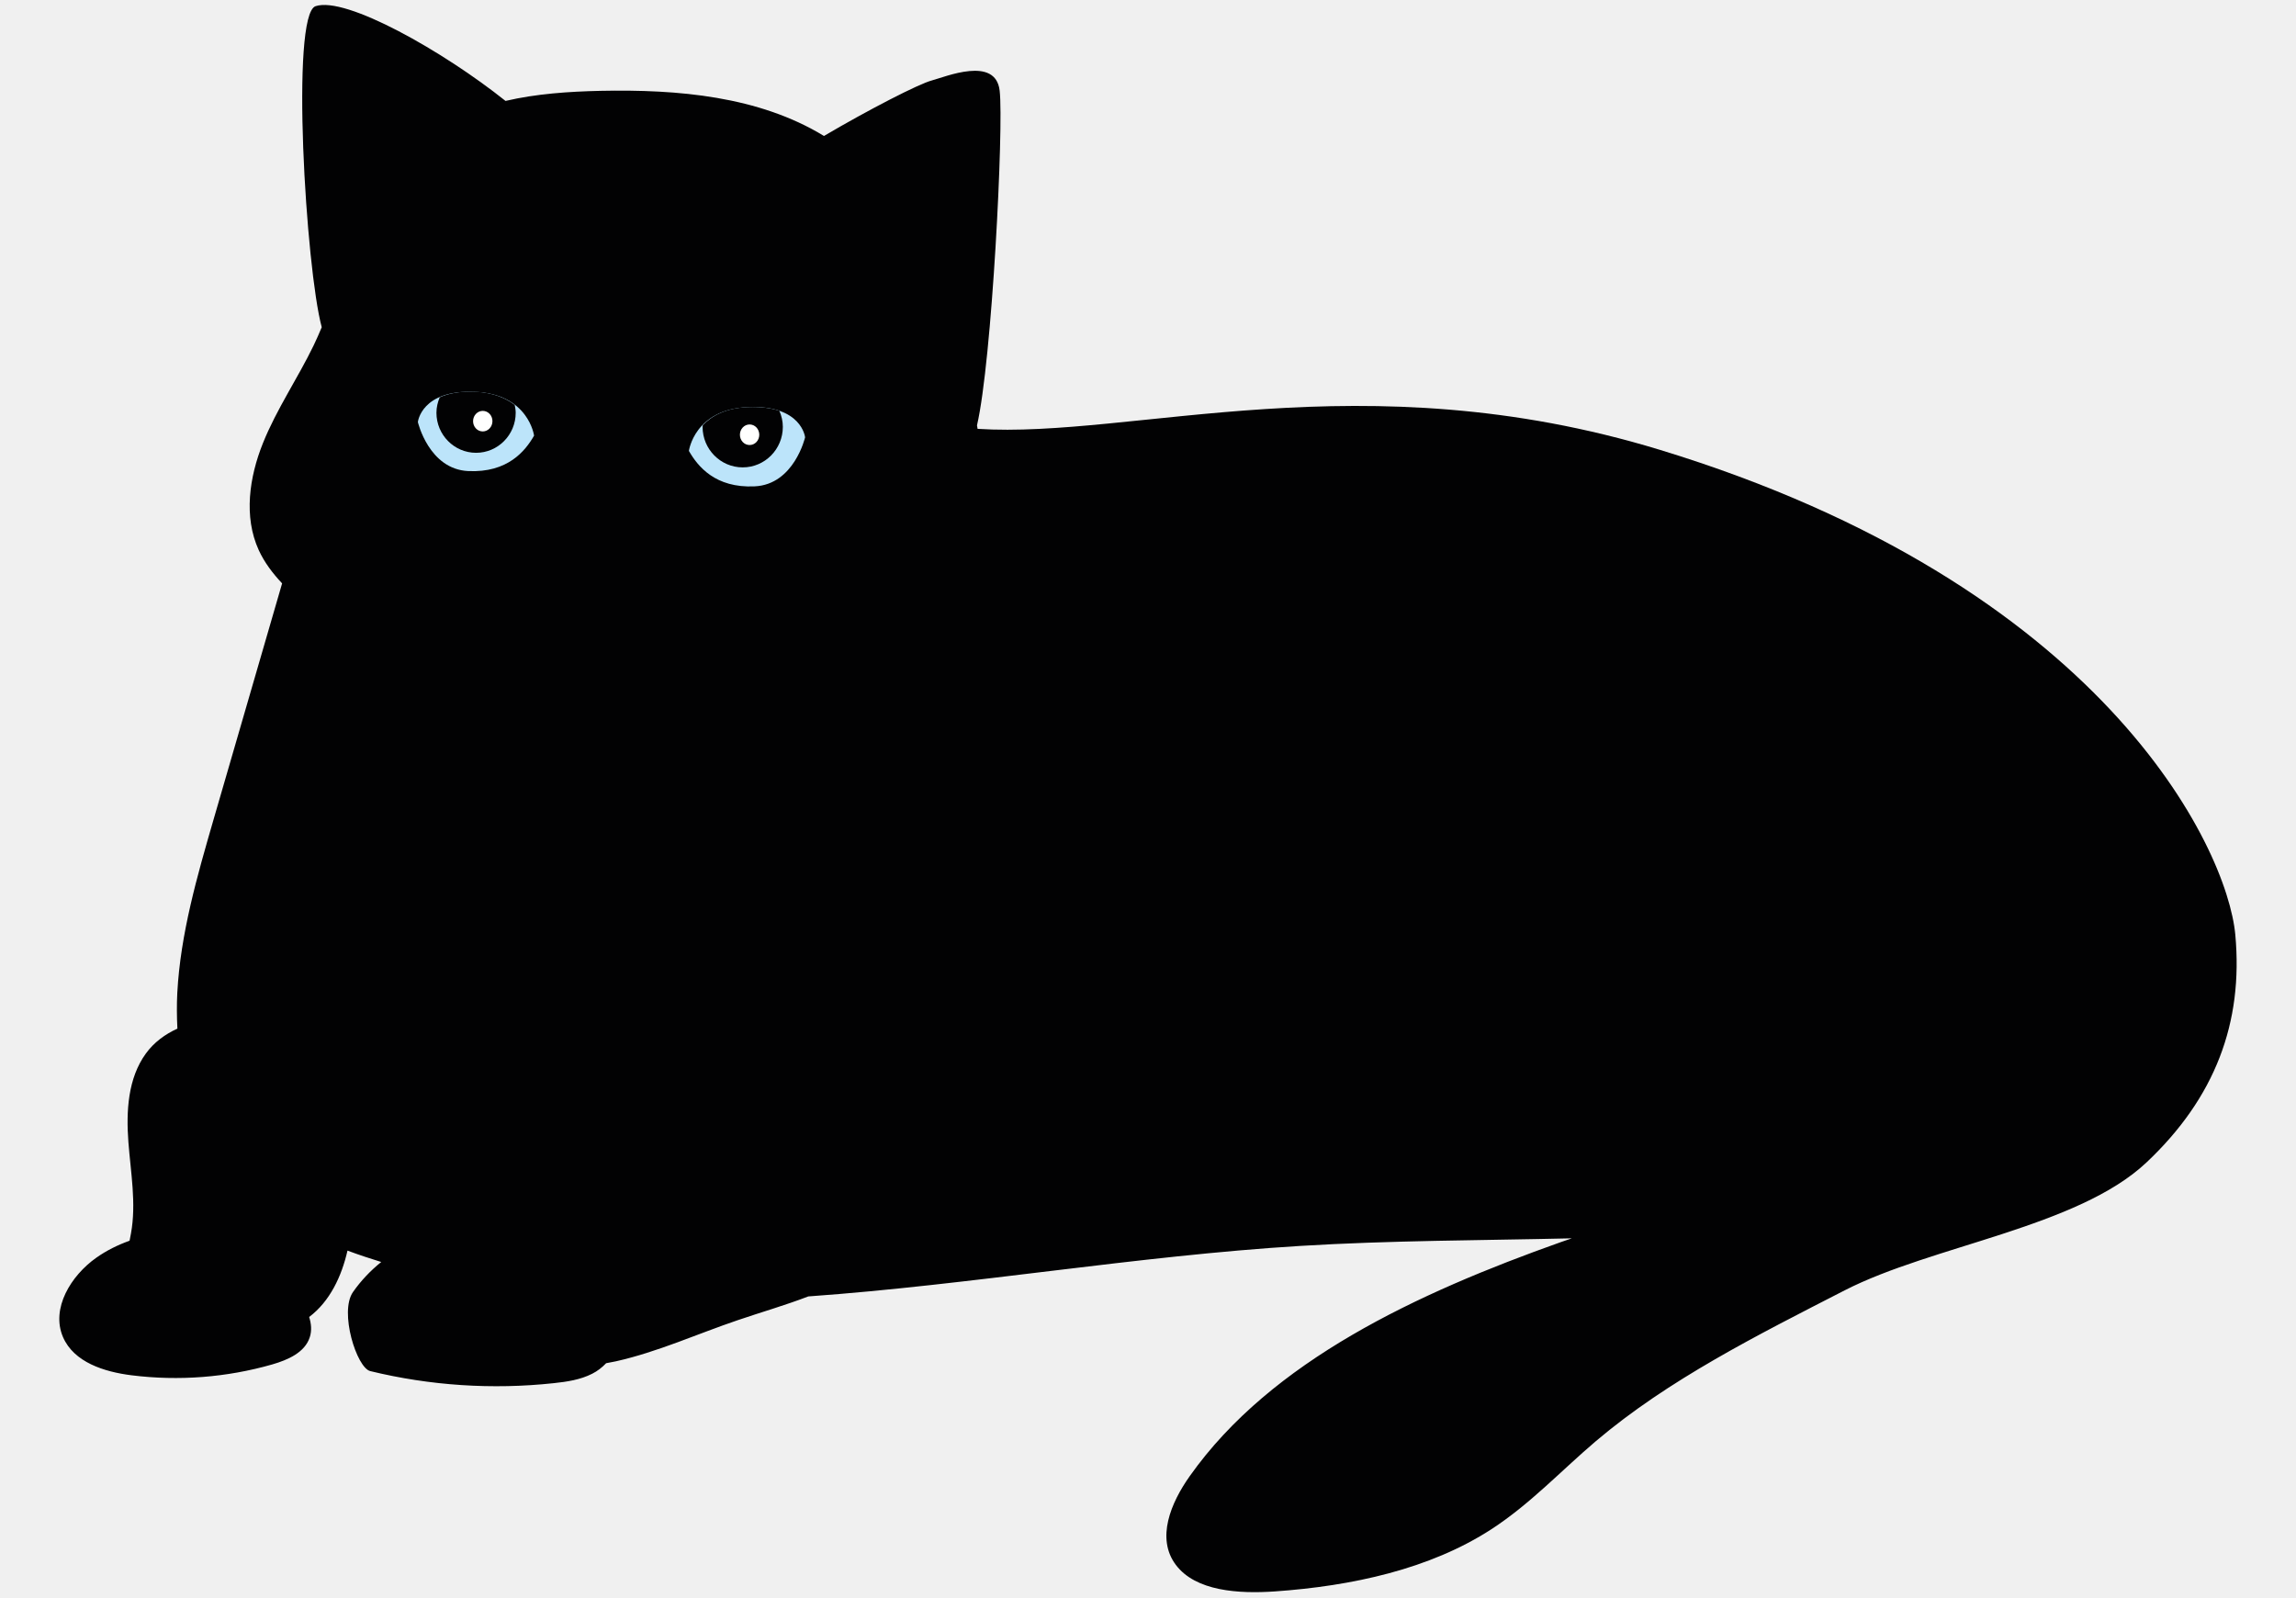
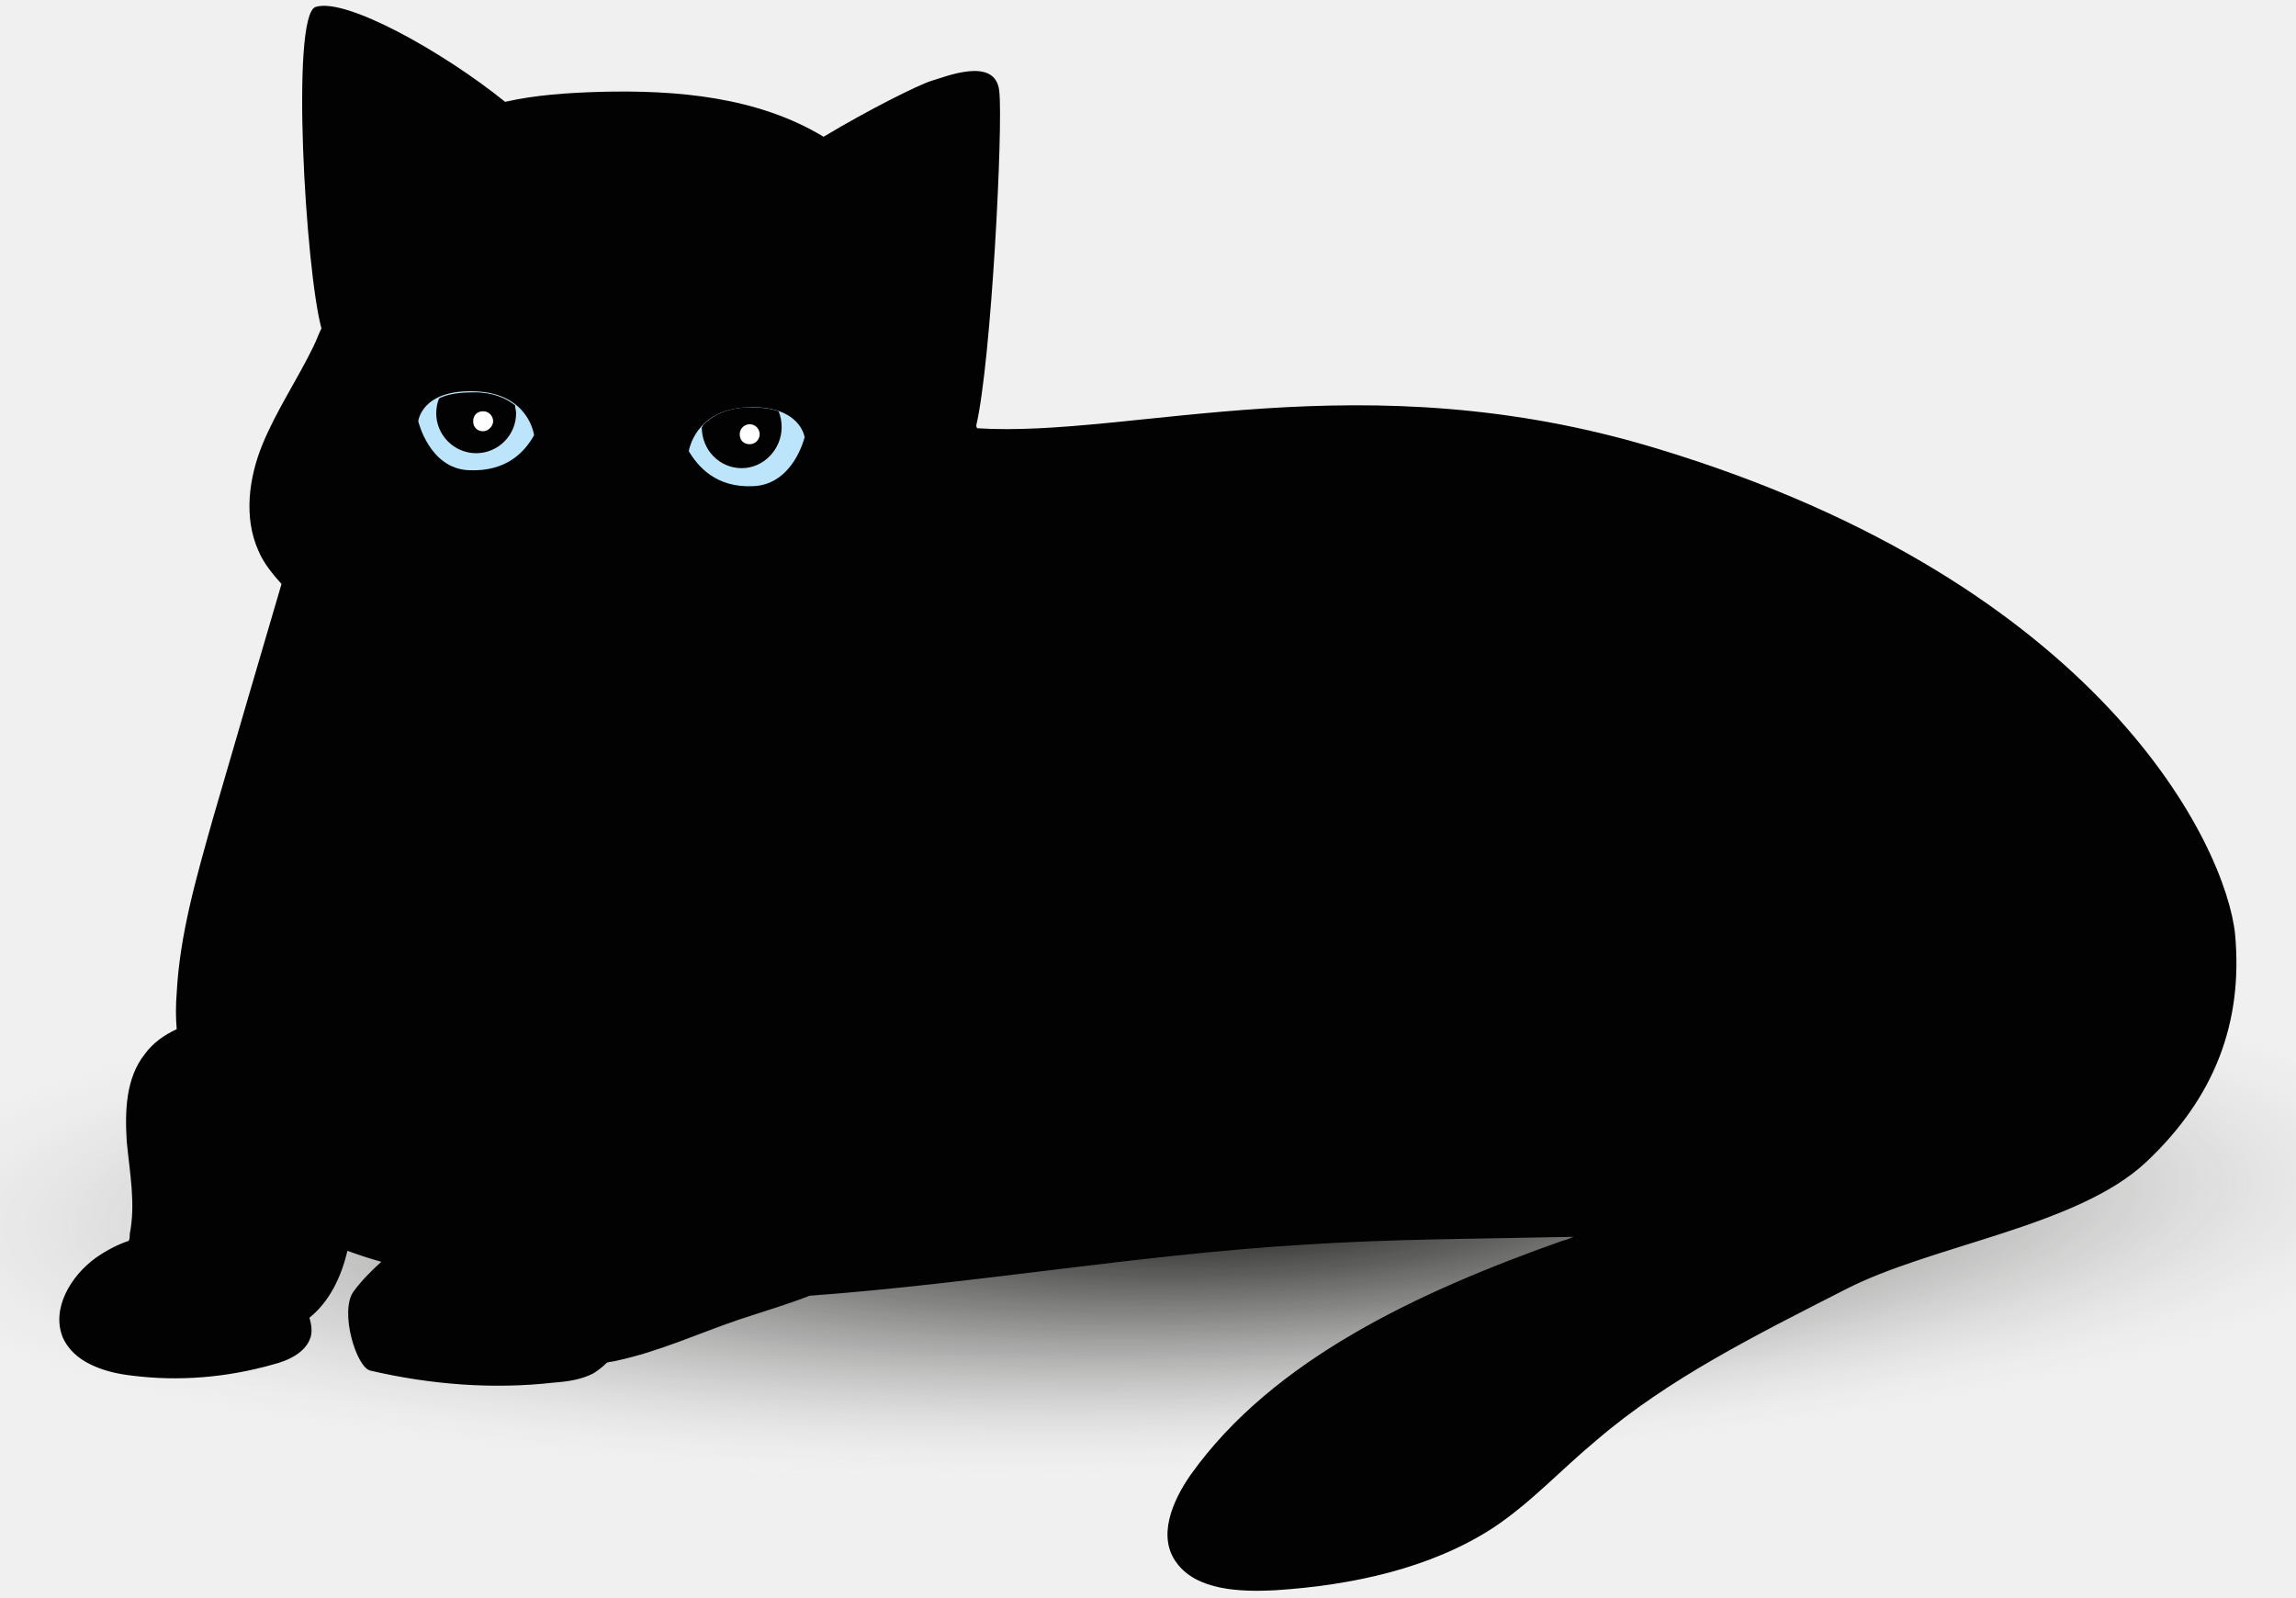
- <svg xmlns="http://www.w3.org/2000/svg" version="1.1" id="Слой_1" x="0px" y="0px" viewBox="0 0 230 160" style="enable-background:new 0 0 230 160;" xml:space="preserve">
+ <svg xmlns="http://www.w3.org/2000/svg" xmlns:xlink="http://www.w3.org/1999/xlink" version="1.1" id="Слой_1" x="0px" y="0px" viewBox="0 0 230 160" style="enable-background:new 0 0 230 160;" xml:space="preserve">
  <style type="text/css">
- 	.st0{fill:#020203;}
- 	.st1{fill:#BCE4FA;}
- 	.st2{fill:#FFFFFF;}
+ 	
+ 		.st0{clip-path:url(#SVGID_00000178169460860275743930000010851263603478998948_);fill:url(#SVGID_00000039132070365129499770000005018549021531998868_);}
+ 	.st1{clip-path:url(#SVGID_00000178169460860275743930000010851263603478998948_);}
+ 	.st2{fill:#020203;}
+ 	.st3{fill:#BCE4FA;}
+ 	.st4{fill:#FFFFFF;}
</style>
  <g>
-     <path class="st0" d="M9.65,125.99c1.02-0.72,2.15-1.28,3.33-1.7c0.05-0.24,0.1-0.49,0.14-0.73c0.55-3.02-0.03-6.11-0.26-9.18   c-0.23-3.06-0.05-6.36,1.75-8.84c0.81-1.12,1.92-1.93,3.16-2.5c-0.06-1.2-0.07-2.39-0.01-3.58c0.32-5.93,1.99-11.69,3.64-17.39   c2.29-7.88,4.57-15.75,6.86-23.63c-0.94-1-1.77-2.09-2.34-3.33c-1.53-3.35-0.95-7.31,0.42-10.72c1.37-3.41,3.48-6.48,5.08-9.79   c0.29-0.59,0.55-1.21,0.81-1.82c-1.59-5.86-3.15-31.3-0.62-32.16c3.03-1.02,12.8,4.52,19.03,9.49c3.08-0.72,6.35-0.94,9.51-1.01   C67.88,8.94,76,9.63,82.54,13.62c4.54-2.67,9.49-5.21,10.8-5.56c1.37-0.36,6.39-2.49,6.8,1.02c0.42,3.61-0.77,27.09-2.27,33.53   c0.02,0.12,0.04,0.23,0.06,0.35c15.54,1,38.55-6.99,68.34,2.1c44.36,13.54,56.84,39.78,57.65,48.58c0.81,8.8-2.02,16.33-8.91,22.82   c-6.89,6.49-21.47,8.31-30.22,12.8c-8.75,4.49-17.67,8.95-24.94,15.12c-3.47,2.95-6.56,6.28-10.45,8.81   c-6.18,4.01-13.99,5.69-21.68,6.23c-3.64,0.25-7.95-0.01-9.94-2.67c-1.98-2.65-0.5-6.2,1.41-8.89   c8.16-11.53,22.77-18.32,37.19-23.44c0.36-0.13,0.72-0.25,1.08-0.37c-9.09,0.21-18.23,0.21-27.21,0.76   c-16.36,1-32.91,3.89-49.28,5.06c-2.32,0.89-4.72,1.58-7.07,2.38c-4.07,1.38-8.01,3.18-12.2,4.12c-0.32,0.07-0.65,0.13-0.98,0.19   c-0.4,0.42-0.87,0.79-1.39,1.05c-1.19,0.61-2.54,0.81-3.87,0.95c-6.13,0.66-12.38,0.25-18.37-1.21c-1.36-0.33-3.12-5.93-1.73-7.92   c0.79-1.13,1.75-2.14,2.83-3.01c-1.13-0.35-2.26-0.72-3.38-1.14c-0.59,2.58-1.76,5.08-3.84,6.65c0.21,0.67,0.28,1.36,0.06,2.03   c-0.49,1.53-2.2,2.27-3.75,2.72c-4.56,1.31-9.39,1.68-14.1,1.09c-2.73-0.34-5.78-1.3-6.87-3.83   C5.08,131.07,7.11,127.78,9.65,125.99z" />
-     <g>
-       <path class="st1" d="M69.01,45.17c0,0,0.55-4.17,5.93-4.39c5.38-0.22,5.71,3.03,5.71,3.03s-1.1,4.73-5.05,4.91    C71.65,48.91,69.89,46.71,69.01,45.17z" />
-       <path class="st0" d="M70.4,42.59c0.87-0.9,2.25-1.72,4.54-1.81c1.33-0.05,2.34,0.11,3.13,0.37c0.22,0.5,0.35,1.04,0.35,1.61    c0,2.24-1.8,4.06-4.02,4.06c-2.22,0-4.02-1.82-4.02-4.06C70.39,42.71,70.39,42.65,70.4,42.59z" />
-       <path class="st2" d="M74.12,43.55c0,0.57,0.43,1.03,0.97,1.03s0.97-0.46,0.97-1.03c0-0.57-0.43-1.03-0.97-1.03    S74.12,42.99,74.12,43.55z" />
-     </g>
-     <g>
-       <path class="st1" d="M53.5,43.64c0,0-0.55-4.17-5.93-4.39c-5.38-0.22-5.71,3.03-5.71,3.03s1.1,4.73,5.05,4.91    C50.86,47.37,52.62,45.18,53.5,43.64z" />
-       <path class="st0" d="M51.56,40.56c0.05,0.26,0.1,0.52,0.1,0.79c0,2.21-1.78,4.01-3.97,4.01s-3.97-1.8-3.97-4.01    c0-0.55,0.13-1.07,0.33-1.55c0.83-0.37,1.94-0.62,3.53-0.56C49.42,39.33,50.67,39.88,51.56,40.56z" />
-       <path class="st2" d="M47.39,42.19c0,0.57,0.43,1.03,0.97,1.03c0.53,0,0.97-0.46,0.97-1.03c0-0.57-0.43-1.03-0.97-1.03    C47.83,41.16,47.39,41.62,47.39,42.19z" />
+     <defs>
+       <rect id="SVGID_1_" y="0.5" width="230" height="159.5" />
+     </defs>
+     <clipPath id="SVGID_00000060032519899618233600000012310766840032756617_">
+       <use xlink:href="#SVGID_1_" style="overflow:visible;" />
+     </clipPath>
+     <radialGradient id="SVGID_00000037674939498242562160000014200063021886079140_" cx="115" cy="120.48" r="137.682" fx="122.162" fy="123.949" gradientTransform="matrix(0.9998 -2.103874e-02 4.327712e-03 0.2057 -0.4959 98.1221)" gradientUnits="userSpaceOnUse">
+       <stop offset="0" style="stop-color:#1D1D1B" />
+       <stop offset="0.117" style="stop-color:#222220;stop-opacity:0.883" />
+       <stop offset="0.248" style="stop-color:#2F2F2D;stop-opacity:0.751" />
+       <stop offset="0.388" style="stop-color:#464644;stop-opacity:0.612" />
+       <stop offset="0.532" style="stop-color:#656564;stop-opacity:0.468" />
+       <stop offset="0.68" style="stop-color:#8D8D8C;stop-opacity:0.32" />
+       <stop offset="0.831" style="stop-color:#BFBFBE;stop-opacity:0.169" />
+       <stop offset="0.983" style="stop-color:#F8F8F8;stop-opacity:1.725751e-02" />
+       <stop offset="1" style="stop-color:#FFFFFF;stop-opacity:0" />
+     </radialGradient>
+     <ellipse style="clip-path:url(#SVGID_00000060032519899618233600000012310766840032756617_);fill:url(#SVGID_00000037674939498242562160000014200063021886079140_);" cx="115" cy="120.5" rx="127.3" ry="32.7" />
+     <g style="clip-path:url(#SVGID_00000060032519899618233600000012310766840032756617_);">
+       <path class="st2" d="M9.6,126c1-0.7,2.1-1.3,3.3-1.7c0.1-0.2,0.1-0.5,0.1-0.7c0.6-3,0-6.1-0.3-9.2c-0.2-3.1-0.1-6.4,1.8-8.8    c0.8-1.1,1.9-1.9,3.2-2.5c-0.1-1.2-0.1-2.4,0-3.6c0.3-5.9,2-11.7,3.6-17.4c2.3-7.9,4.6-15.8,6.9-23.6c-0.9-1-1.8-2.1-2.3-3.3    c-1.5-3.3-1-7.3,0.4-10.7s3.5-6.5,5.1-9.8c0.3-0.6,0.5-1.2,0.8-1.8c-1.6-5.9-3.1-31.3-0.6-32.2c3-1,12.8,4.5,19,9.5    c3.1-0.7,6.3-0.9,9.5-1c7.7-0.2,15.8,0.5,22.4,4.5c4.5-2.7,9.5-5.2,10.8-5.6c1.4-0.4,6.4-2.5,6.8,1c0.4,3.6-0.8,27.1-2.3,33.5    c0,0.1,0,0.2,0.1,0.3c15.5,1,38.6-7,68.3,2.1c44.4,13.5,56.8,39.8,57.7,48.6c0.8,8.8-2,16.3-8.9,22.8s-21.5,8.3-30.2,12.8    c-8.8,4.5-17.7,8.9-24.9,15.1c-3.5,2.9-6.6,6.3-10.4,8.8c-6.2,4-14,5.7-21.7,6.2c-3.6,0.2-7.9,0-9.9-2.7c-2-2.6-0.5-6.2,1.4-8.9    c8.2-11.5,22.8-18.3,37.2-23.4c0.4-0.1,0.7-0.2,1.1-0.4c-9.1,0.2-18.2,0.2-27.2,0.8c-16.4,1-32.9,3.9-49.3,5.1    c-2.3,0.9-4.7,1.6-7.1,2.4c-4.1,1.4-8,3.2-12.2,4.1c-0.3,0.1-0.7,0.1-1,0.2c-0.4,0.4-0.9,0.8-1.4,1.1c-1.2,0.6-2.5,0.8-3.9,0.9    c-6.1,0.7-12.4,0.2-18.4-1.2c-1.4-0.3-3.1-5.9-1.7-7.9c0.8-1.1,1.8-2.1,2.8-3c-1.1-0.3-2.3-0.7-3.4-1.1c-0.6,2.6-1.8,5.1-3.8,6.7    c0.2,0.7,0.3,1.4,0.1,2c-0.5,1.5-2.2,2.3-3.8,2.7c-4.6,1.3-9.4,1.7-14.1,1.1c-2.7-0.3-5.8-1.3-6.9-3.8    C5.1,131.1,7.1,127.8,9.6,126z" />
+       <g>
+         <path class="st3" d="M69,45.2c0,0,0.6-4.2,5.9-4.4s5.7,3,5.7,3s-1.1,4.7-5.1,4.9C71.7,48.9,69.9,46.7,69,45.2z" />
+         <path class="st2" d="M70.4,42.6c0.9-0.9,2.2-1.7,4.5-1.8c1.3,0,2.3,0.1,3.1,0.4c0.2,0.5,0.3,1,0.3,1.6c0,2.2-1.8,4.1-4,4.1     c-2.2,0-4-1.8-4-4.1C70.4,42.7,70.4,42.7,70.4,42.6z" />
+         <path class="st4" d="M74.1,43.5c0,0.6,0.4,1,1,1s1-0.5,1-1s-0.4-1-1-1S74.1,43,74.1,43.5z" />
+       </g>
+       <g>
+         <path class="st3" d="M53.5,43.6c0,0-0.5-4.2-5.9-4.4s-5.7,3-5.7,3s1.1,4.7,5,4.9S52.6,45.2,53.5,43.6z" />
+         <path class="st2" d="M51.6,40.6c0,0.3,0.1,0.5,0.1,0.8c0,2.2-1.8,4-4,4s-4-1.8-4-4c0-0.5,0.1-1.1,0.3-1.5     c0.8-0.4,1.9-0.6,3.5-0.6C49.4,39.3,50.7,39.9,51.6,40.6z" />
+         <path class="st4" d="M47.4,42.2c0,0.6,0.4,1,1,1c0.5,0,1-0.5,1-1s-0.4-1-1-1C47.8,41.2,47.4,41.6,47.4,42.2z" />
+       </g>
    </g>
  </g>
</svg>
